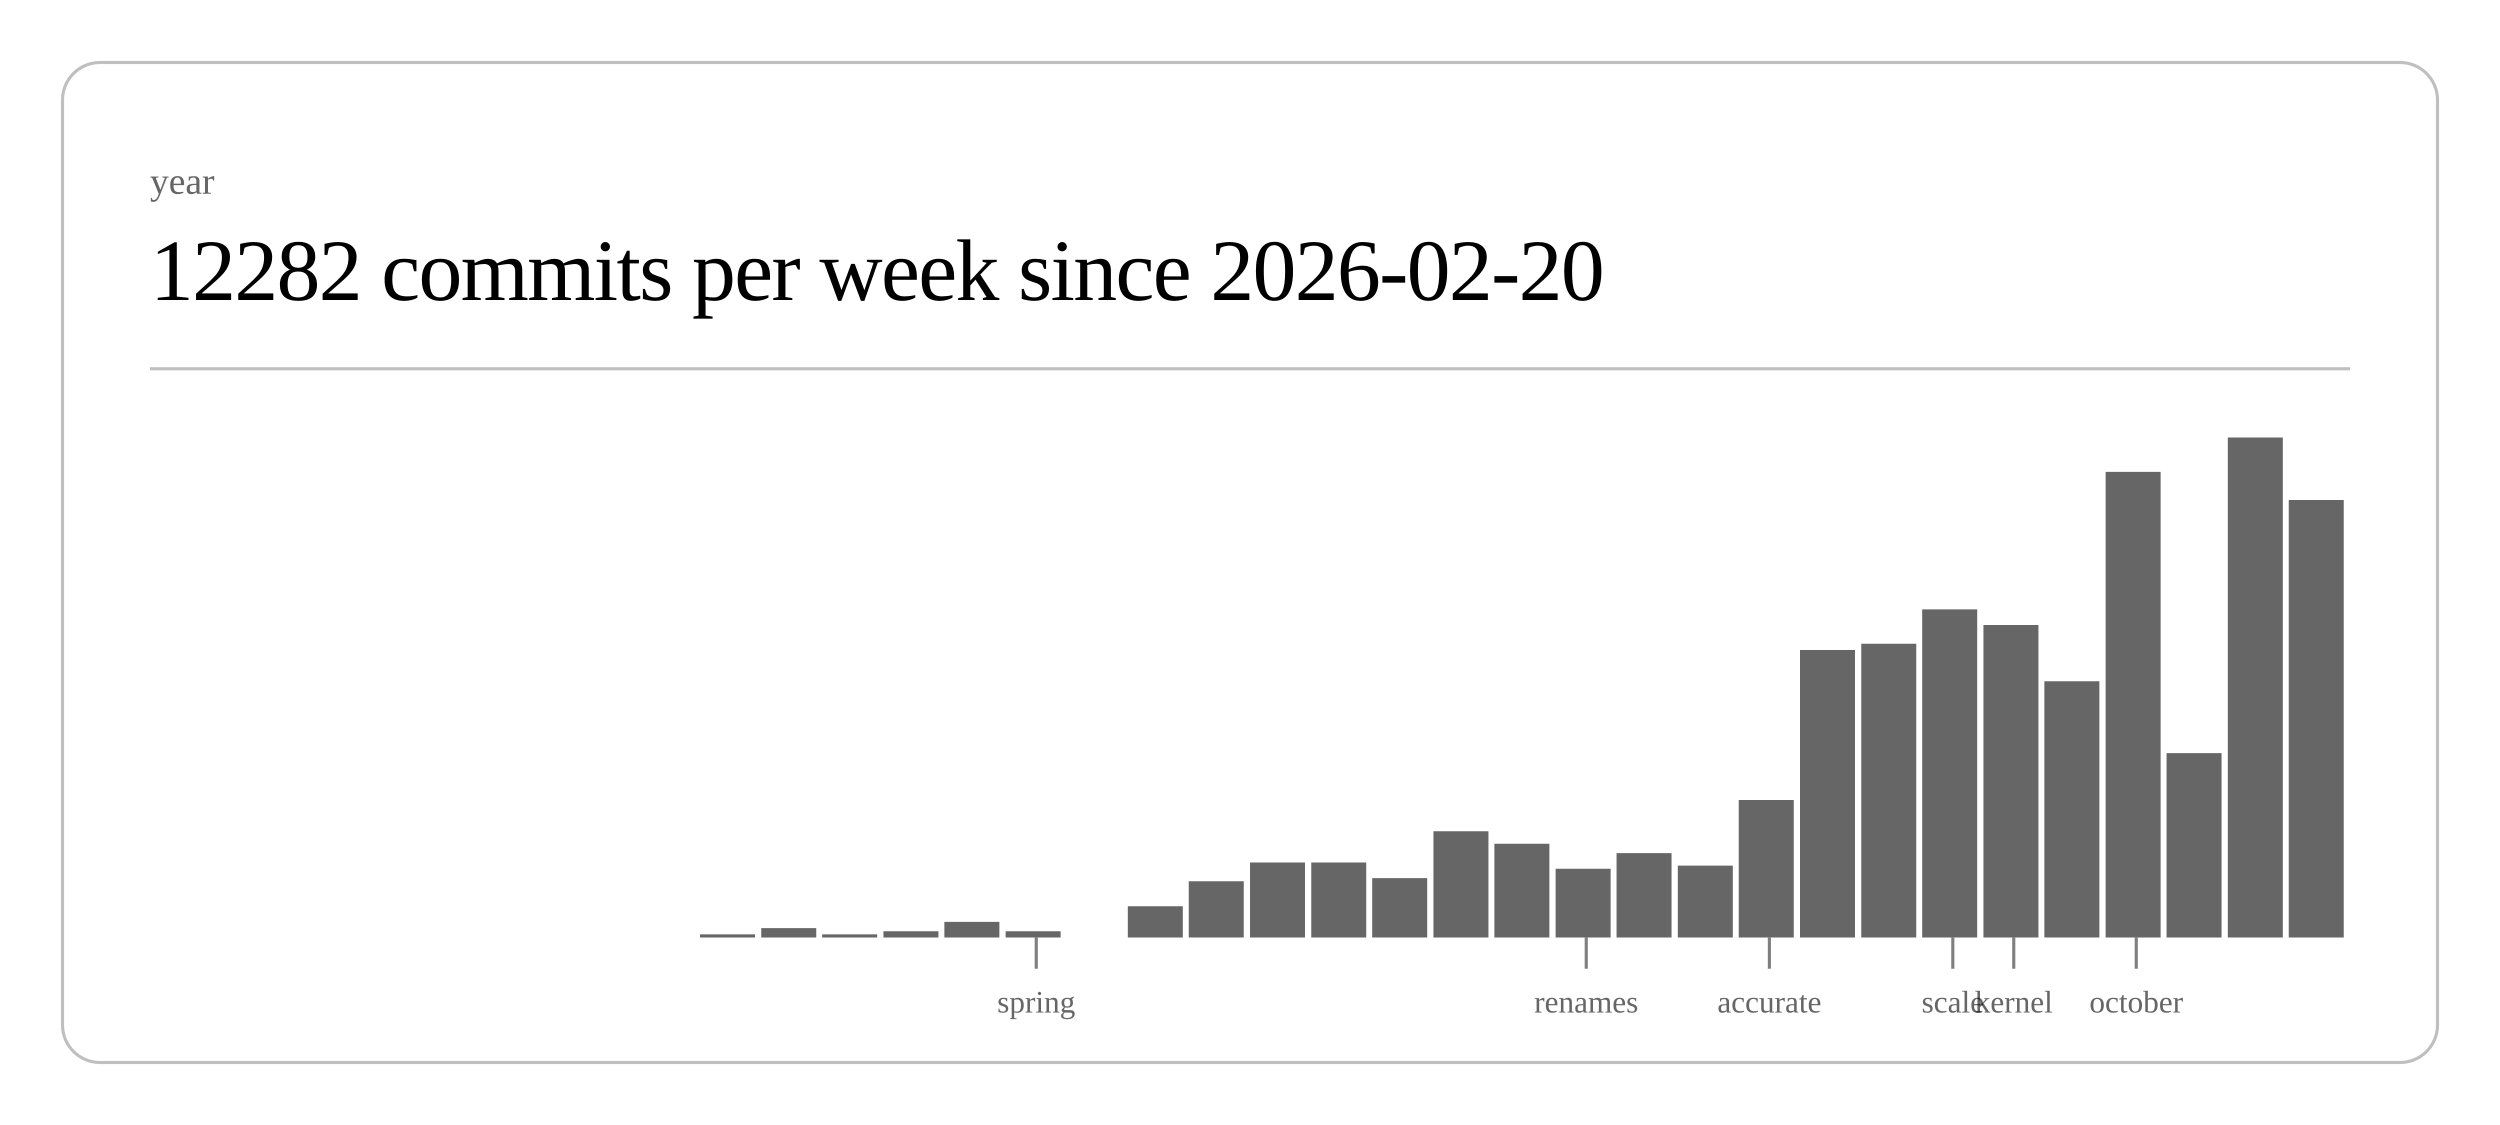
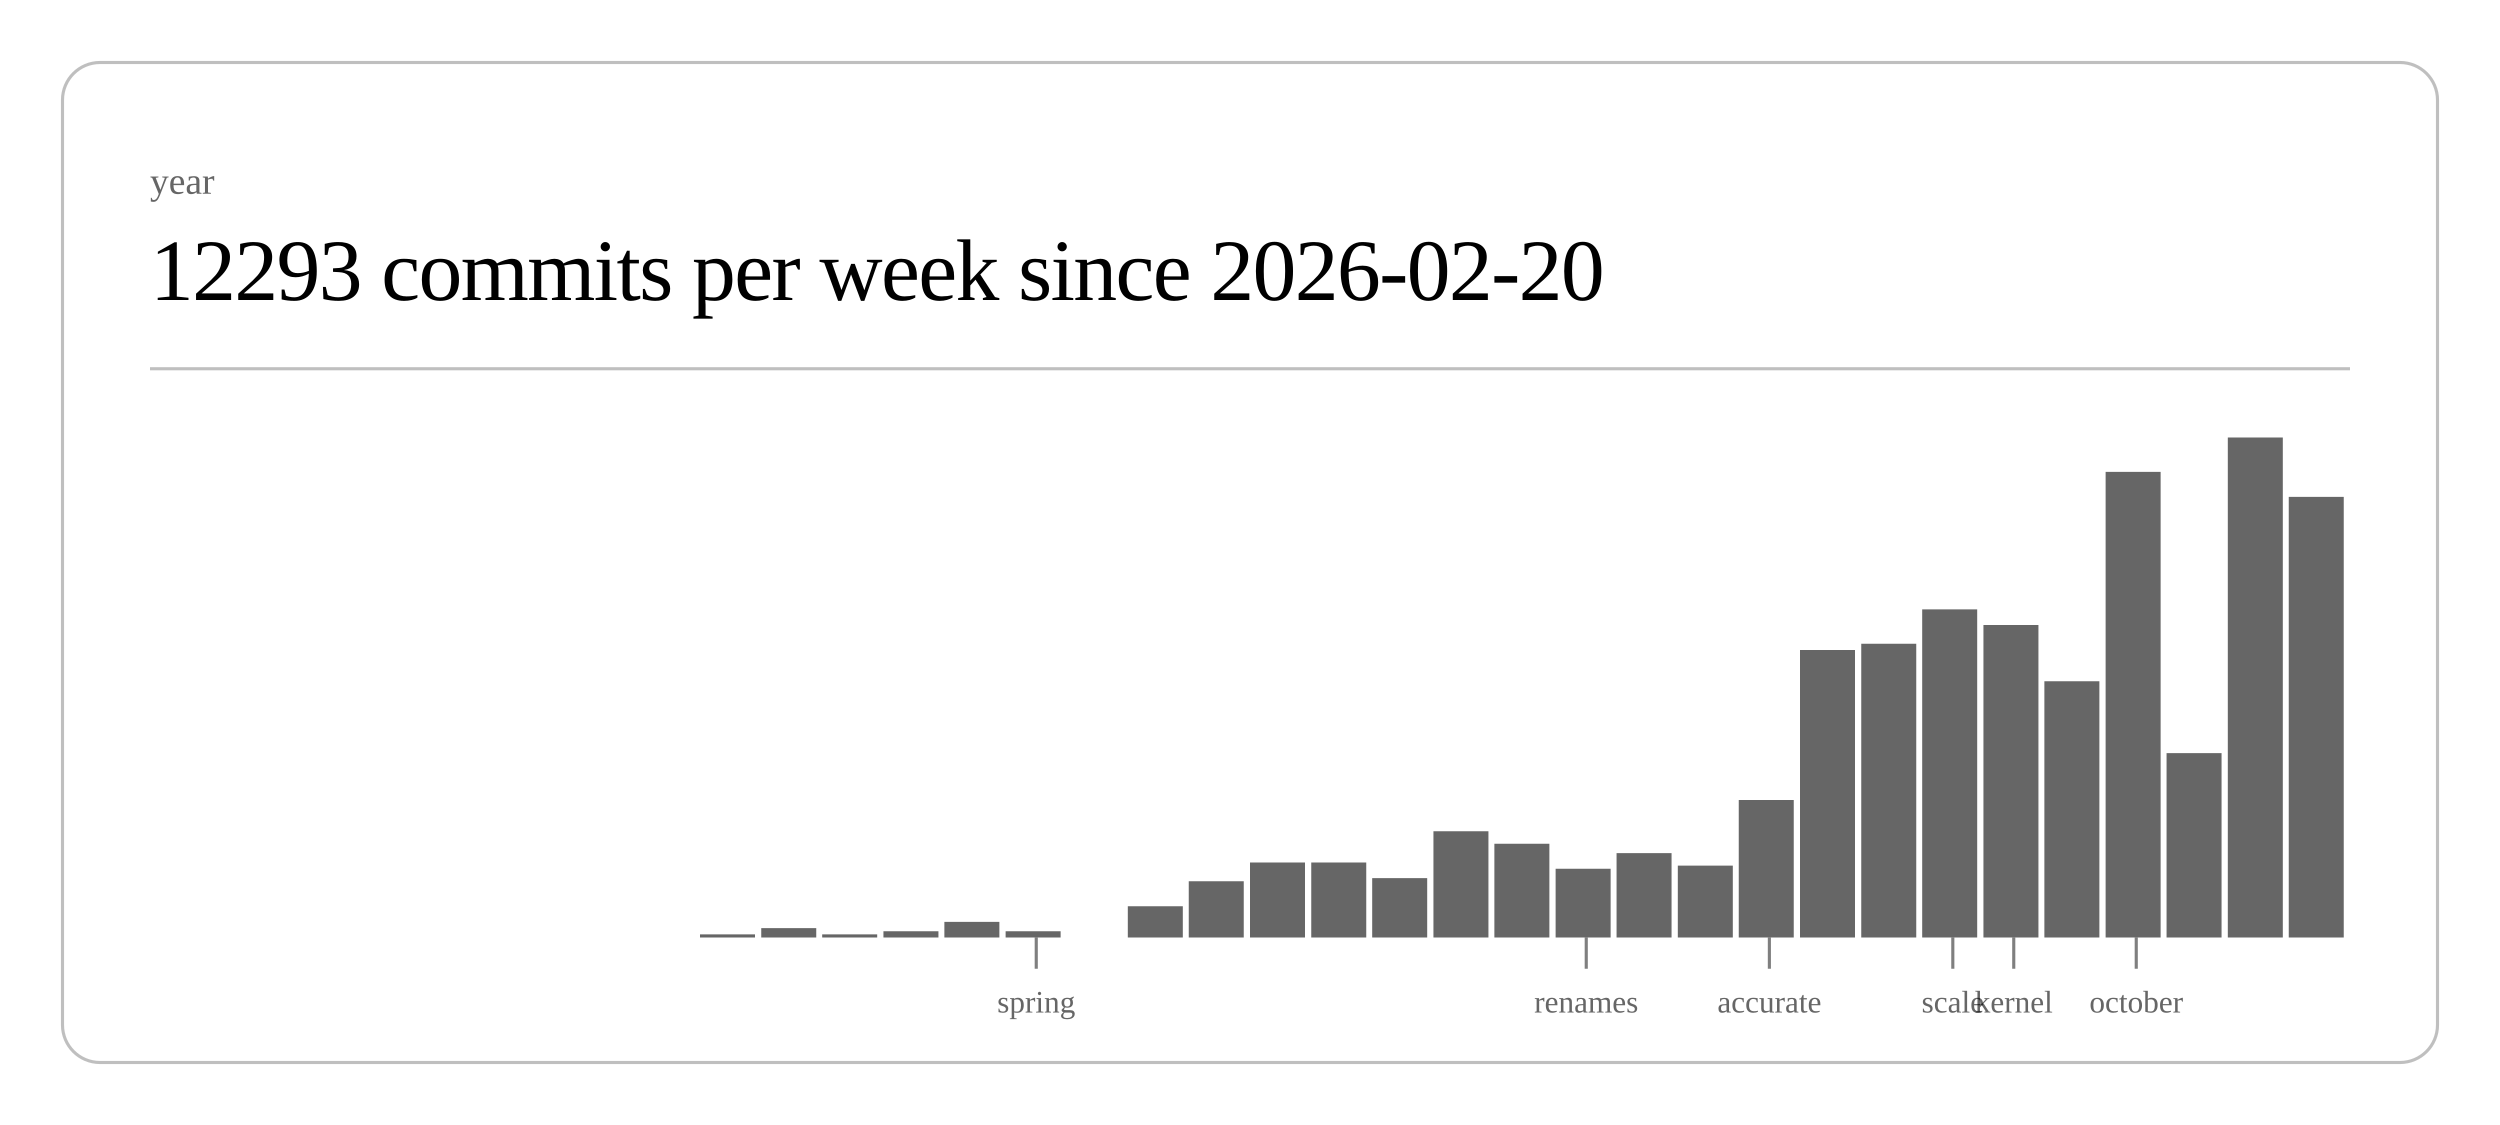
<svg xmlns="http://www.w3.org/2000/svg" class="post-header-svg" viewBox="0 0 800 360" width="800" height="360">
  <rect x="20" y="20" width="760" height="320" rx="12" ry="12" fill="none" stroke="currentColor" stroke-width="1" opacity="0.25" />
  <text fill="currentColor" x="48" y="62" font-size="12" opacity="0.6">year</text>
-   <text fill="currentColor" x="48" y="96" font-size="28" font-weight="300" letter-spacing="-0.5">12282 commits per week since 2026-02-20</text>
+   <text fill="currentColor" x="48" y="96" font-size="28" font-weight="300" letter-spacing="-0.5">12293 commits per week since 2026-02-20</text>
  <line stroke="currentColor" x1="48" y1="118" x2="752" y2="118" stroke-width="1" opacity="0.25" />
  <rect x="224.0" y="299" width="17.6" height="1" fill="currentColor" opacity="0.6" />
  <rect x="243.6" y="297" width="17.6" height="3" fill="currentColor" opacity="0.6" />
  <rect x="263.1" y="299" width="17.6" height="1" fill="currentColor" opacity="0.6" />
  <rect x="282.7" y="298" width="17.6" height="2" fill="currentColor" opacity="0.6" />
  <rect x="302.2" y="295" width="17.6" height="5" fill="currentColor" opacity="0.6" />
  <rect x="321.8" y="298" width="17.6" height="2" fill="currentColor" opacity="0.6" />
  <rect x="360.9" y="290" width="17.6" height="10" fill="currentColor" opacity="0.6" />
  <rect x="380.4" y="282" width="17.6" height="18" fill="currentColor" opacity="0.6" />
  <rect x="400.0" y="276" width="17.6" height="24" fill="currentColor" opacity="0.6" />
  <rect x="419.6" y="276" width="17.6" height="24" fill="currentColor" opacity="0.6" />
  <rect x="439.1" y="281" width="17.6" height="19" fill="currentColor" opacity="0.6" />
  <rect x="458.7" y="266" width="17.6" height="34" fill="currentColor" opacity="0.6" />
  <rect x="478.2" y="270" width="17.6" height="30" fill="currentColor" opacity="0.6" />
  <rect x="497.8" y="278" width="17.6" height="22" fill="currentColor" opacity="0.6" />
  <rect x="517.3" y="273" width="17.6" height="27" fill="currentColor" opacity="0.6" />
  <rect x="536.9" y="277" width="17.6" height="23" fill="currentColor" opacity="0.6" />
  <rect x="556.4" y="256" width="17.6" height="44" fill="currentColor" opacity="0.6" />
  <rect x="576.0" y="208" width="17.6" height="92" fill="currentColor" opacity="0.6" />
  <rect x="595.6" y="206" width="17.6" height="94" fill="currentColor" opacity="0.6" />
  <rect x="615.1" y="195" width="17.6" height="105" fill="currentColor" opacity="0.6" />
  <rect x="634.7" y="200" width="17.6" height="100" fill="currentColor" opacity="0.6" />
  <rect x="654.2" y="218" width="17.6" height="82" fill="currentColor" opacity="0.6" />
  <rect x="673.8" y="151" width="17.6" height="149" fill="currentColor" opacity="0.6" />
  <rect x="693.3" y="241" width="17.6" height="59" fill="currentColor" opacity="0.6" />
  <rect x="712.9" y="140" width="17.6" height="160" fill="currentColor" opacity="0.6" />
-   <rect x="732.4" y="160" width="17.6" height="140" fill="currentColor" opacity="0.6" />
+   <rect x="732.4" y="159" width="17.6" height="141" fill="currentColor" opacity="0.6" />
  <line stroke="currentColor" x1="331.6" y1="300" x2="331.6" y2="310" stroke-width="1" opacity="0.5" />
  <text fill="currentColor" x="331.6" y="324" font-size="10" opacity="0.6" text-anchor="middle">spring</text>
  <line stroke="currentColor" x1="507.6" y1="300" x2="507.6" y2="310" stroke-width="1" opacity="0.5" />
  <text fill="currentColor" x="507.6" y="324" font-size="10" opacity="0.6" text-anchor="middle">renames</text>
  <line stroke="currentColor" x1="566.2" y1="300" x2="566.2" y2="310" stroke-width="1" opacity="0.5" />
  <text fill="currentColor" x="566.2" y="324" font-size="10" opacity="0.6" text-anchor="middle">accurate</text>
  <line stroke="currentColor" x1="624.9" y1="300" x2="624.9" y2="310" stroke-width="1" opacity="0.5" />
  <text fill="currentColor" x="624.9" y="324" font-size="10" opacity="0.6" text-anchor="middle">scale</text>
  <line stroke="currentColor" x1="644.4" y1="300" x2="644.4" y2="310" stroke-width="1" opacity="0.5" />
  <text fill="currentColor" x="644.4" y="324" font-size="10" opacity="0.6" text-anchor="middle">kernel</text>
  <line stroke="currentColor" x1="683.6" y1="300" x2="683.6" y2="310" stroke-width="1" opacity="0.5" />
  <text fill="currentColor" x="683.6" y="324" font-size="10" opacity="0.6" text-anchor="middle">october</text>
</svg>
